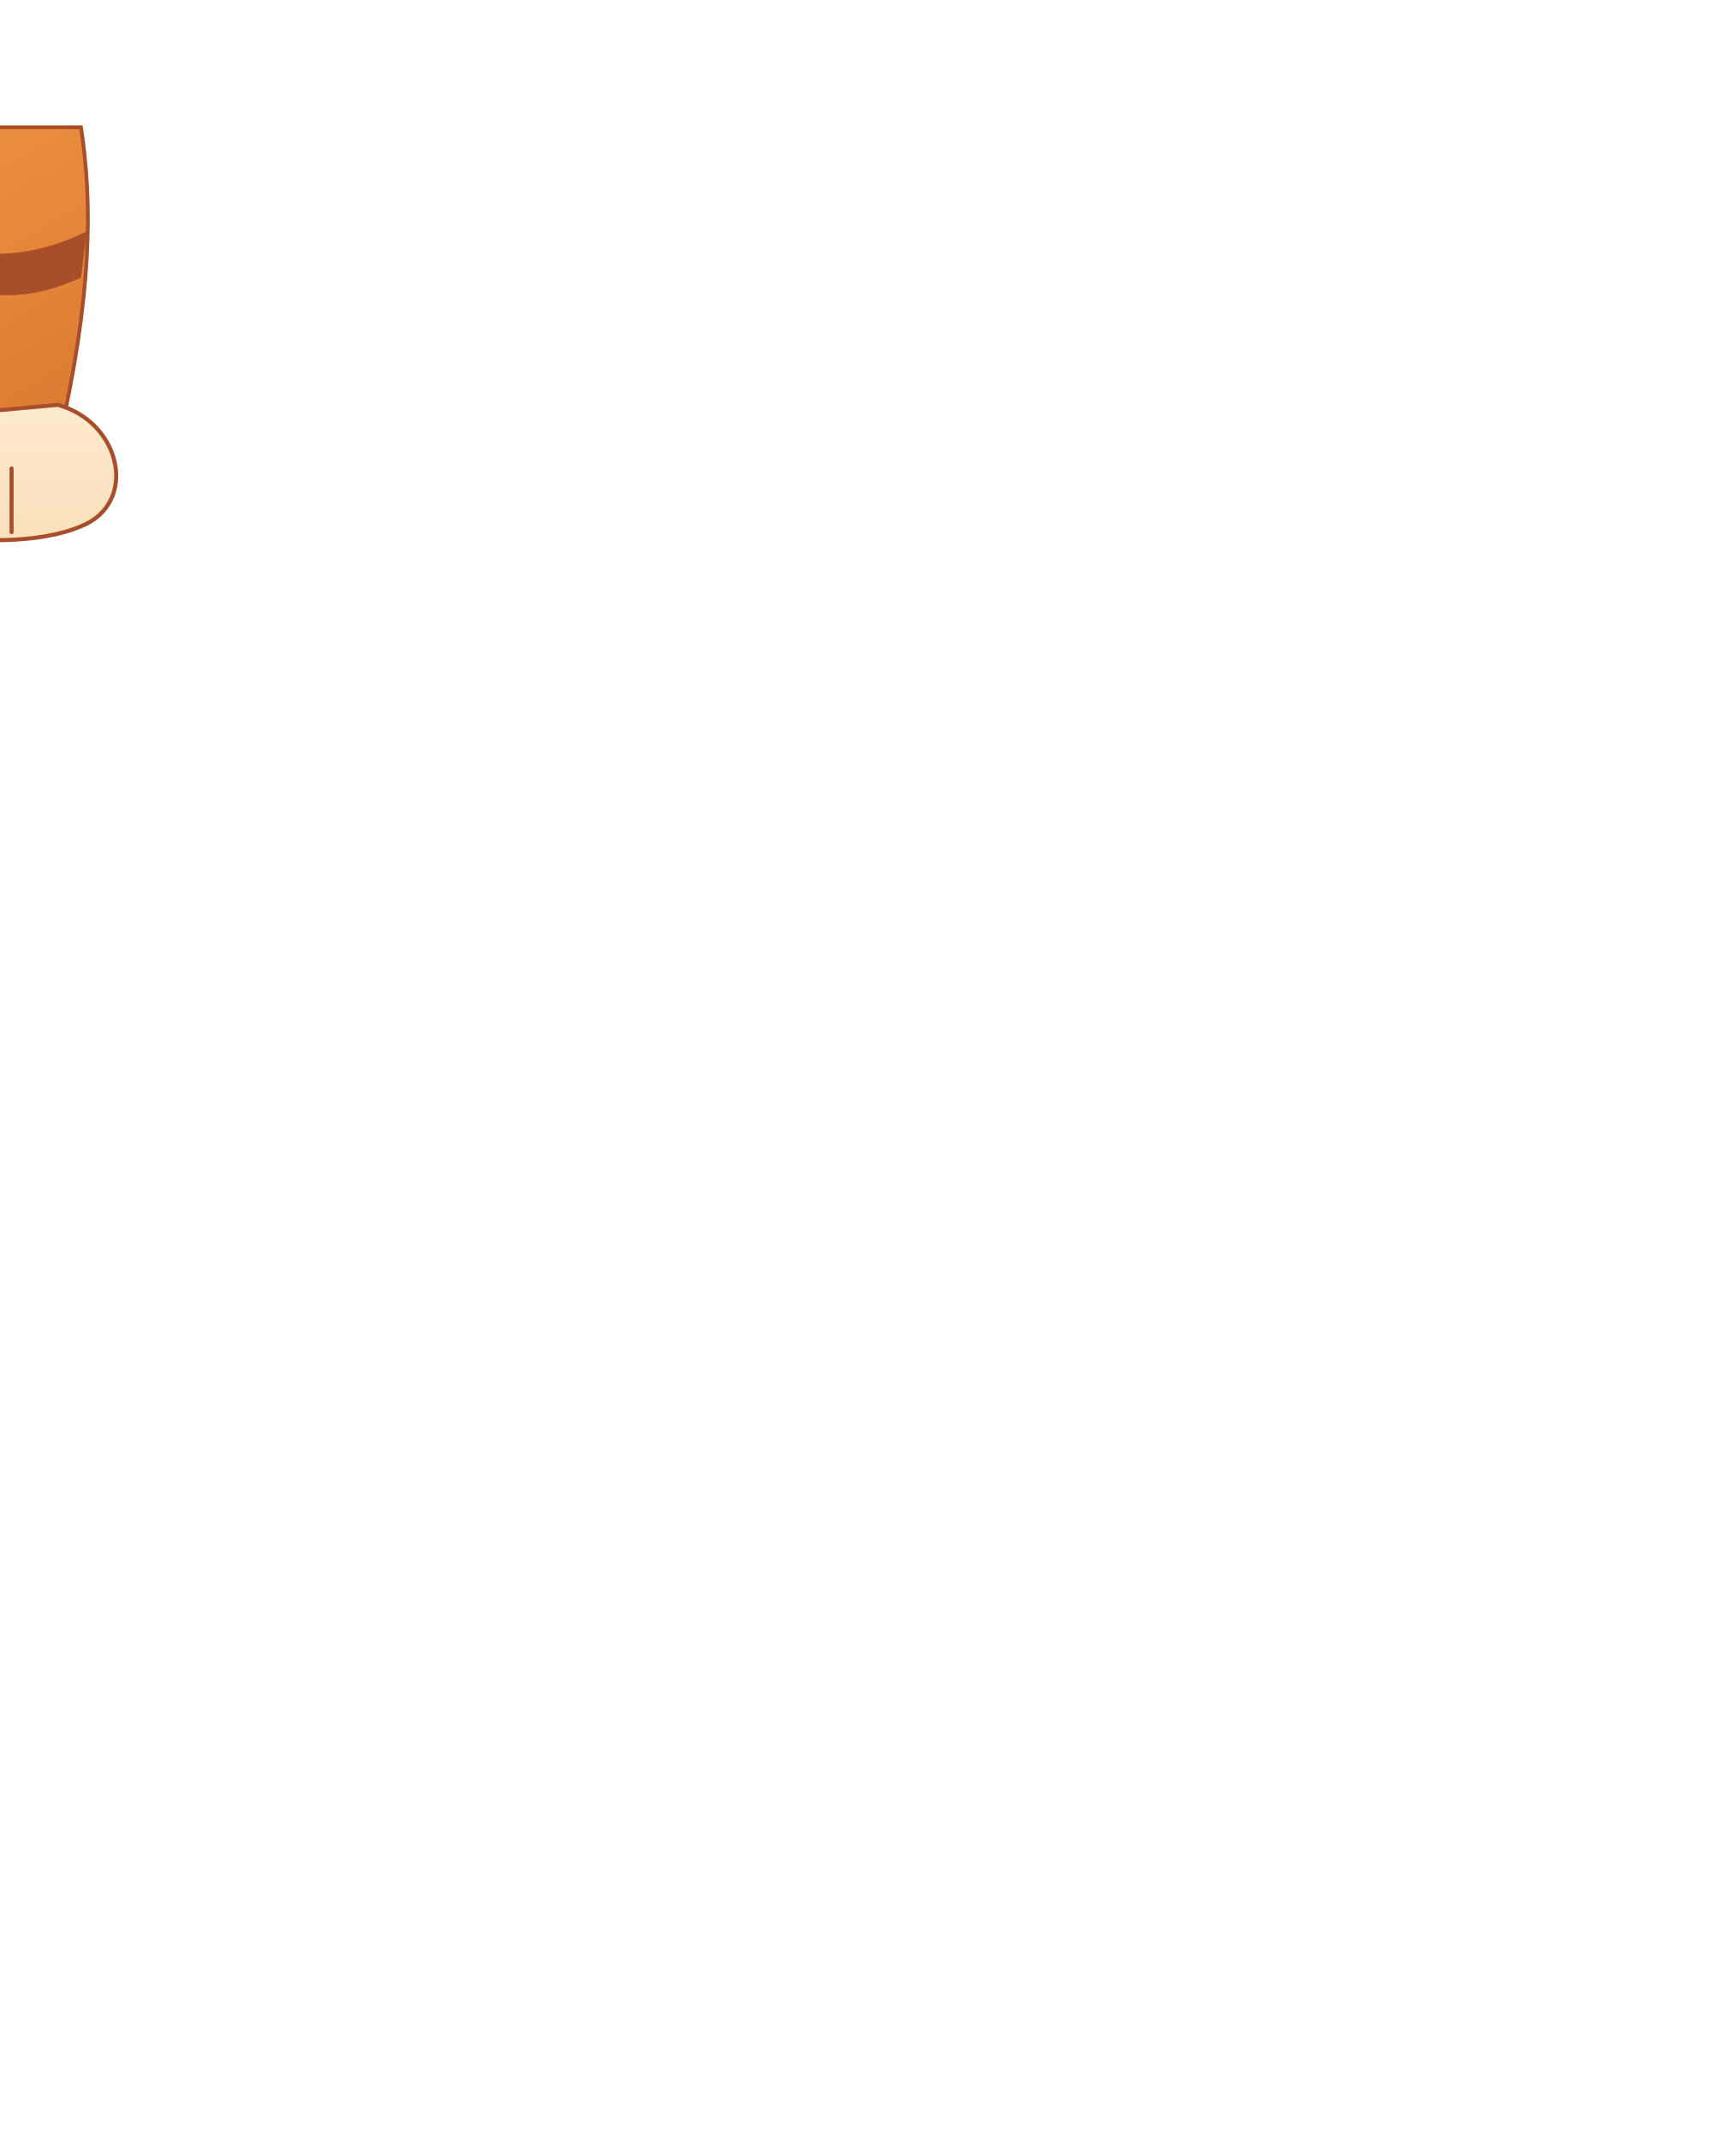
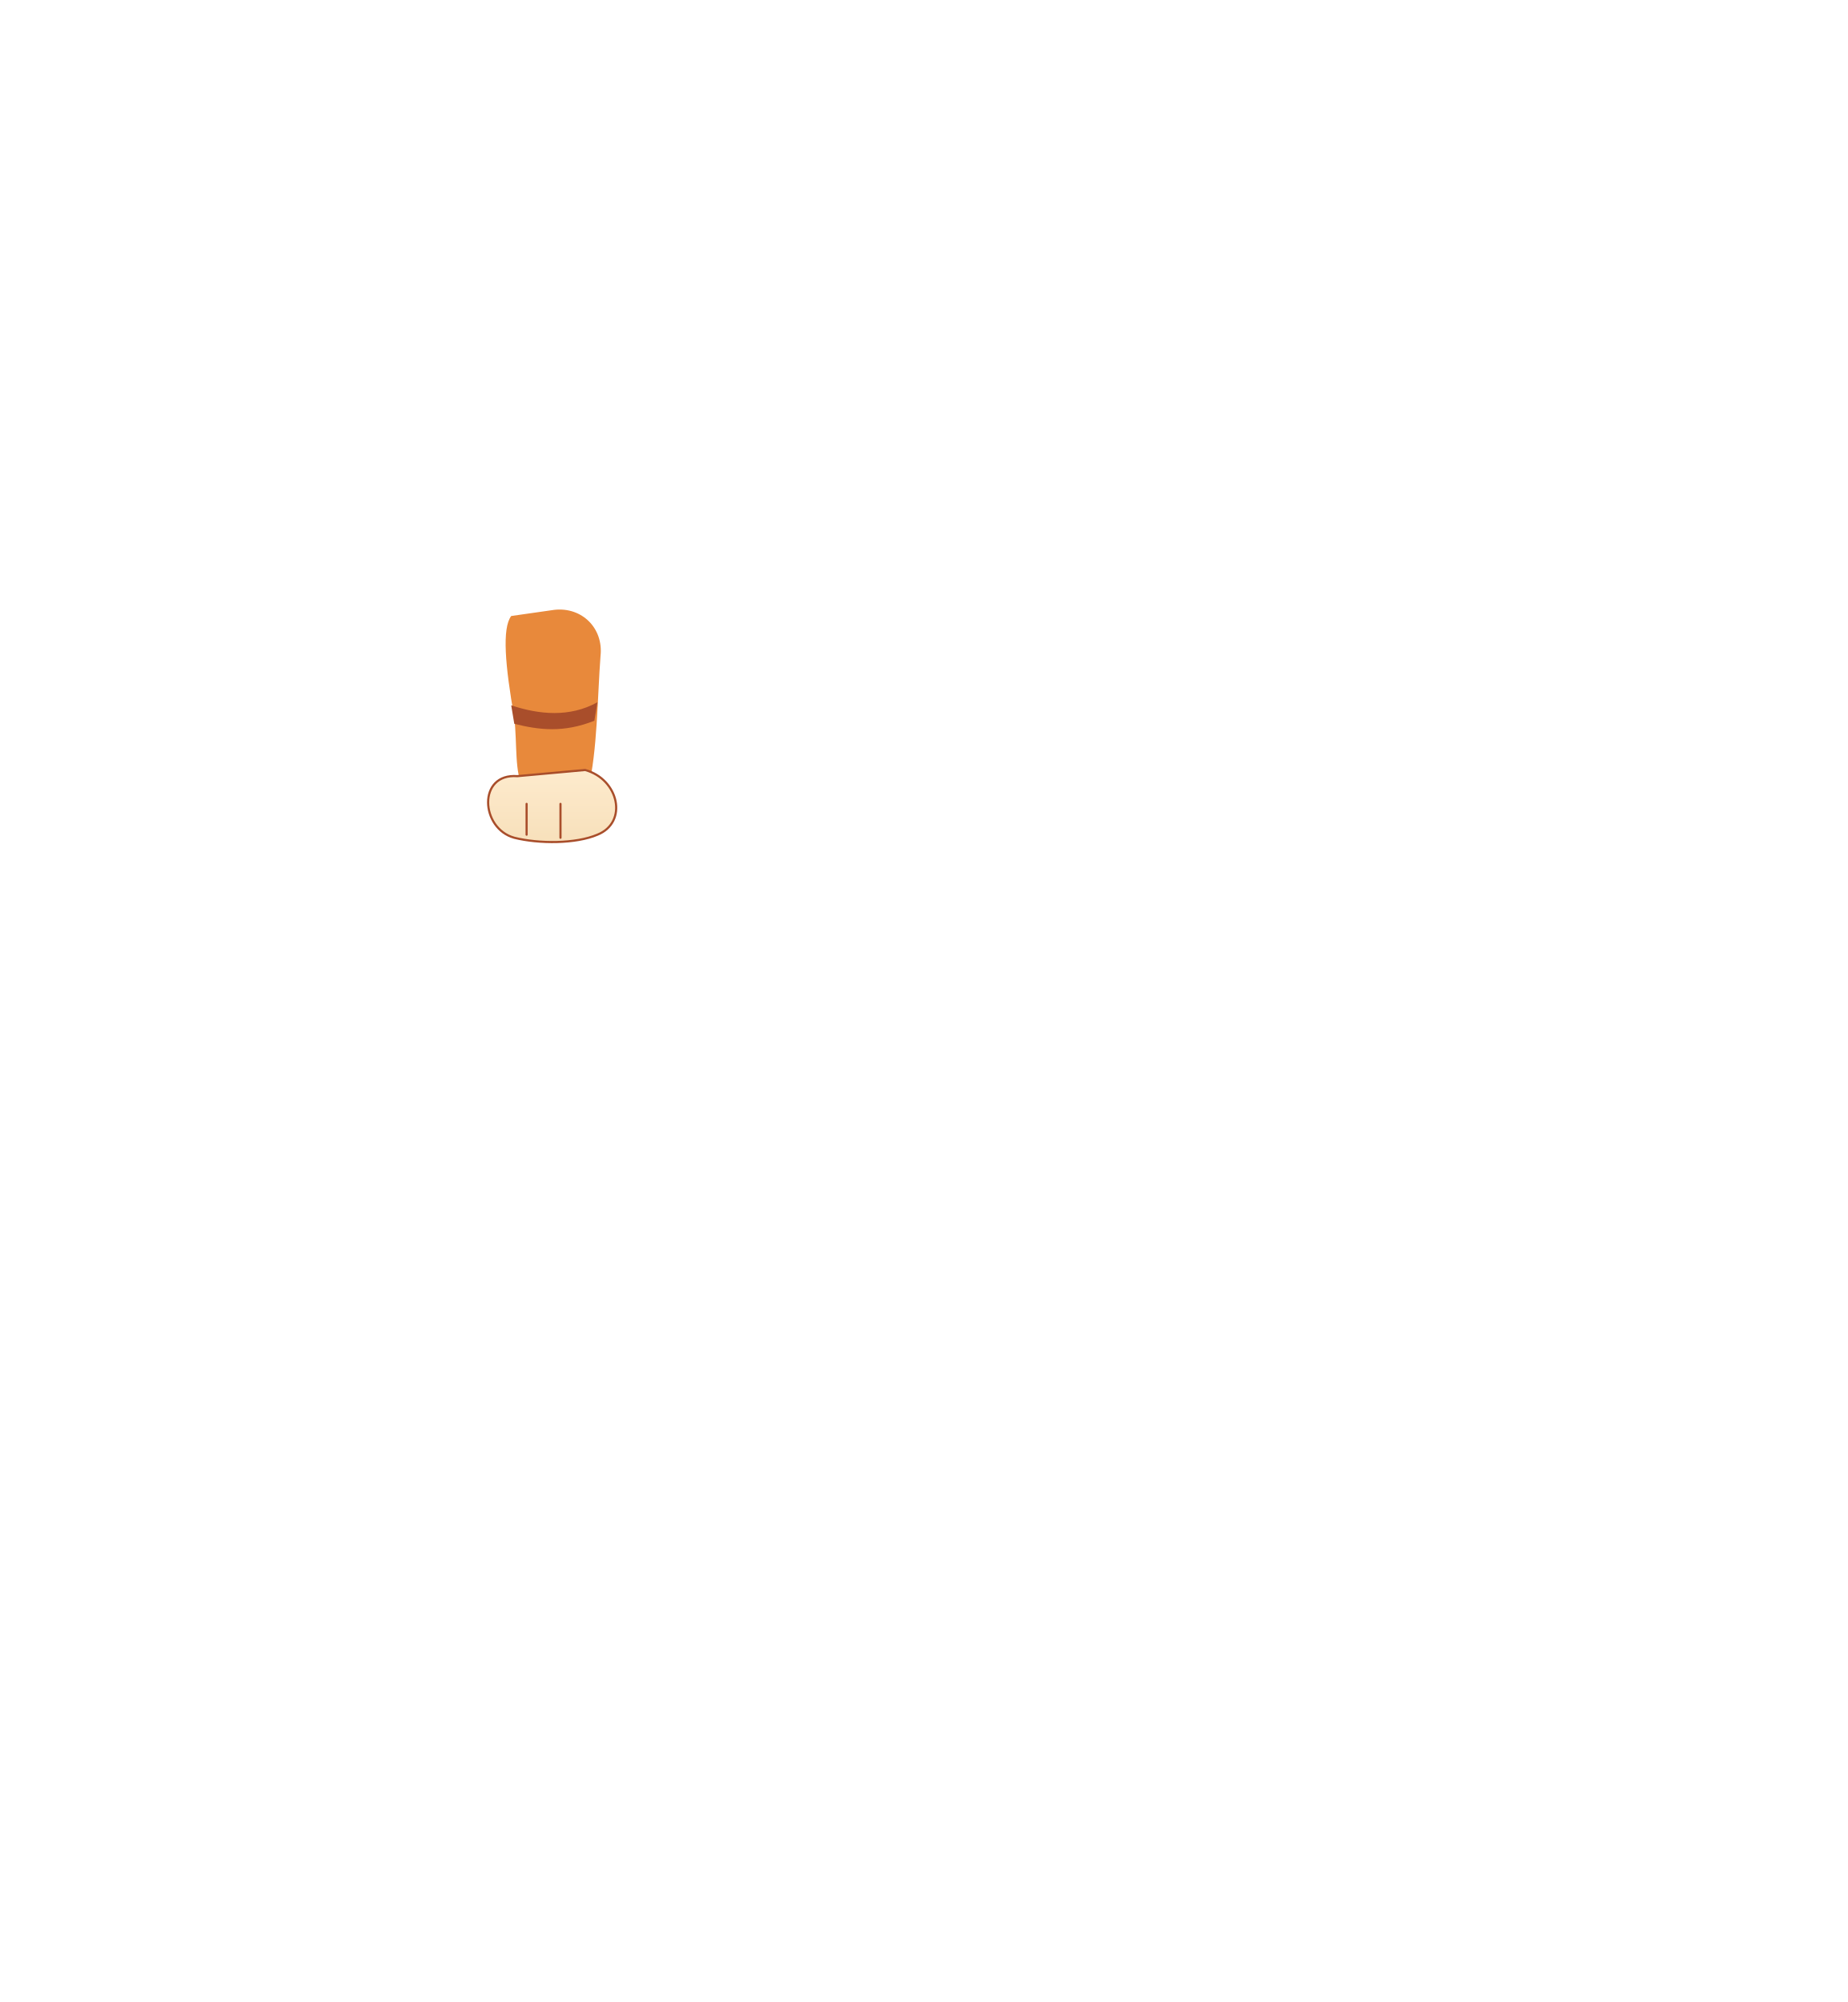
- <svg xmlns="http://www.w3.org/2000/svg" viewBox="0 0 300 370">
+ <svg xmlns="http://www.w3.org/2000/svg" viewBox="-180 -180 600 650">
  <defs>
    <linearGradient id="fur" gradientUnits="userSpaceOnUse" x1="-40" y1="-60" x2="40" y2="75">
      <stop stop-color="#F1AC58" />
      <stop offset=".48" stop-color="#E8893A" />
      <stop offset="1" stop-color="#CC6B2C" />
    </linearGradient>
    <linearGradient id="cream" gradientUnits="userSpaceOnUse" x1="0" y1="-15" x2="0" y2="40">
      <stop stop-color="#FFEDD1" />
      <stop offset="1" stop-color="#F0D4A6" />
    </linearGradient>
  </defs>
  <g id="right_lower_front" transform="translate(0 32)" opacity="1">
-     <path id="right_lower_shape" d="M -16 -10 C -17 5 -14 30 -12 43 L 10 45 C 16 19 16 3 14 -10 Z" fill="url(#fur)" opacity="1" stroke="#A94E2B" stroke-width="0.65" stroke-linecap="round" />
-     <path id="right_lower_band" d="M -15 9 C -5 13 5 13 15 8 L 14 16 C 3 21 -4 19 -14 16 Z" fill="#A94E2B" opacity="1" stroke="none" stroke-width="1" stroke-linecap="round" />
+     <path id="right_lower_shape" d="M -14 -12 C -17 -8 -16 4 -13 21 C -12 30 -13 39 -10 44 C -5 50 6 49 11 44 C 14 32 14 14 15 1 C 16 -8 9 -15 0 -14 Z" fill="#E8893B" opacity="1" stroke="none" stroke-width="0.65" stroke-linecap="round" />
+     <path id="right_lower_band" d="M -14 17 C -5 20 5 21 14 16 L 13 22 C 3 26 -5 25 -13 23 Z" fill="#A94E2B" opacity="1" stroke="none" stroke-width="1" stroke-linecap="round" />
    <g id="right_paw" transform="translate(0 48)" opacity="1">
      <path id="right_paw_tip" d="M -12 -8 C -25 -9 -24 9 -13 12 C -5 14 7 14 14 11 C 24 7 21 -7 10 -10 Z" fill="url(#cream)" opacity="1" stroke="#A94E2B" stroke-width="0.7" stroke-linecap="round" />
      <path id="right_toe_a" d="M -9 1 L -9 11" fill="none" opacity="1" stroke="#A94E2B" stroke-width="0.7" stroke-linecap="round" />
      <path id="right_toe_b" d="M 2 1 L 2 12" fill="none" opacity="1" stroke="#A94E2B" stroke-width="0.7" stroke-linecap="round" />
    </g>
  </g>
</svg>
